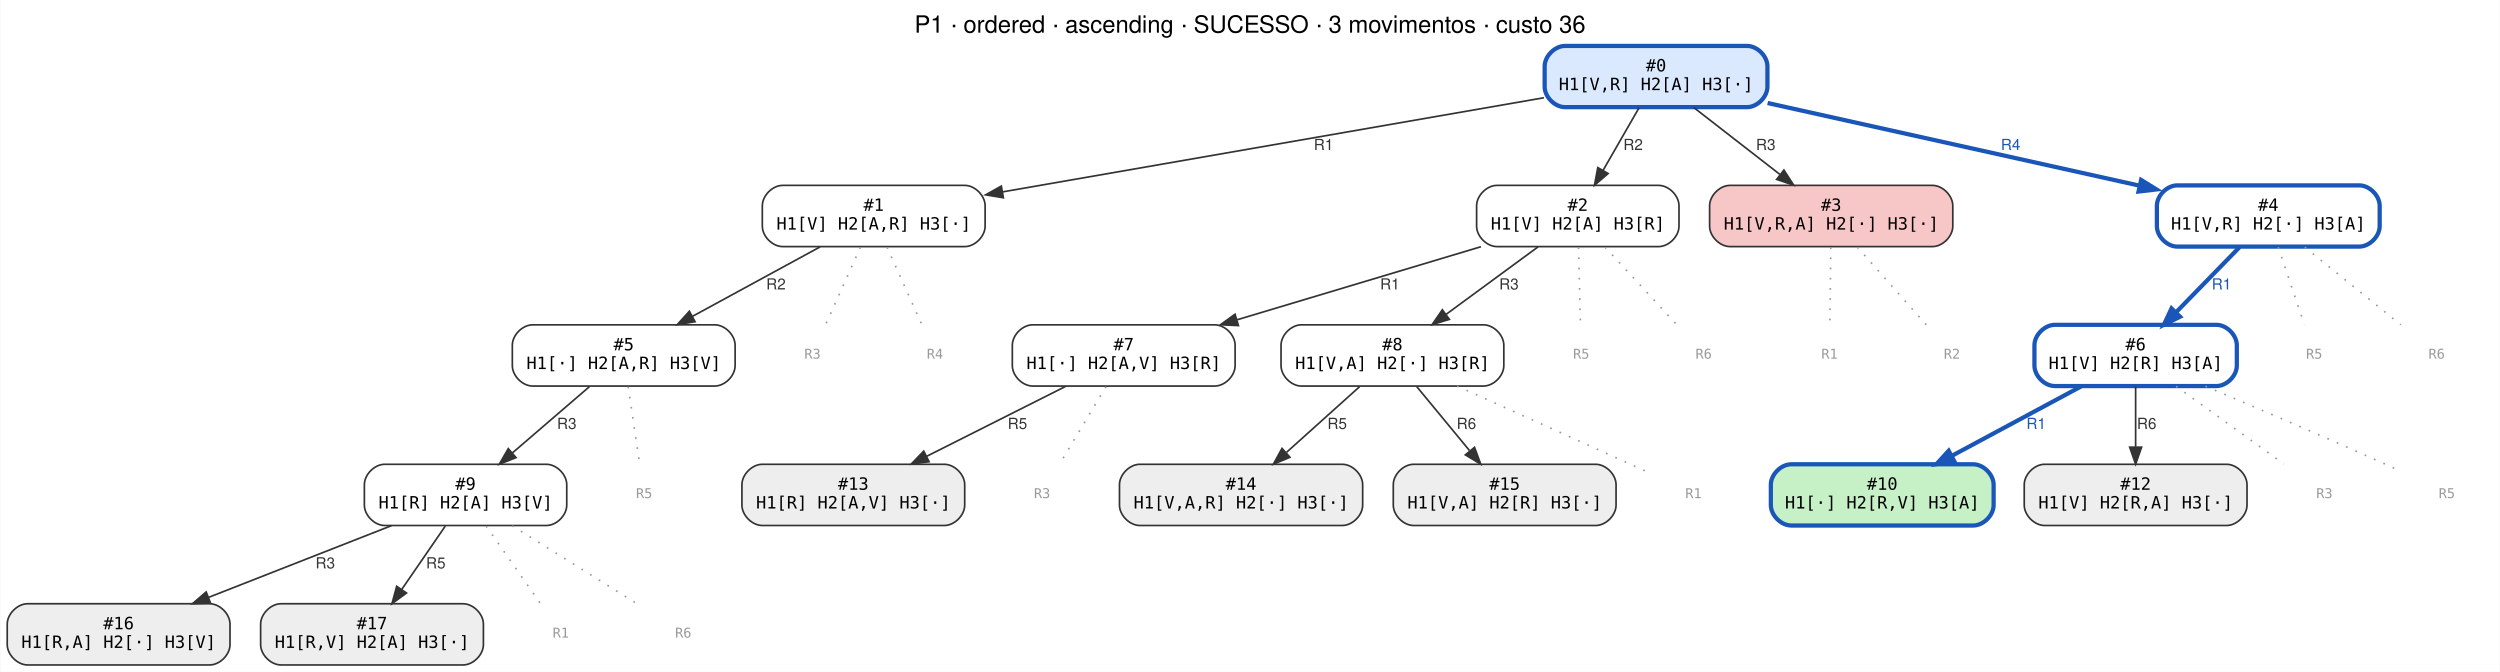
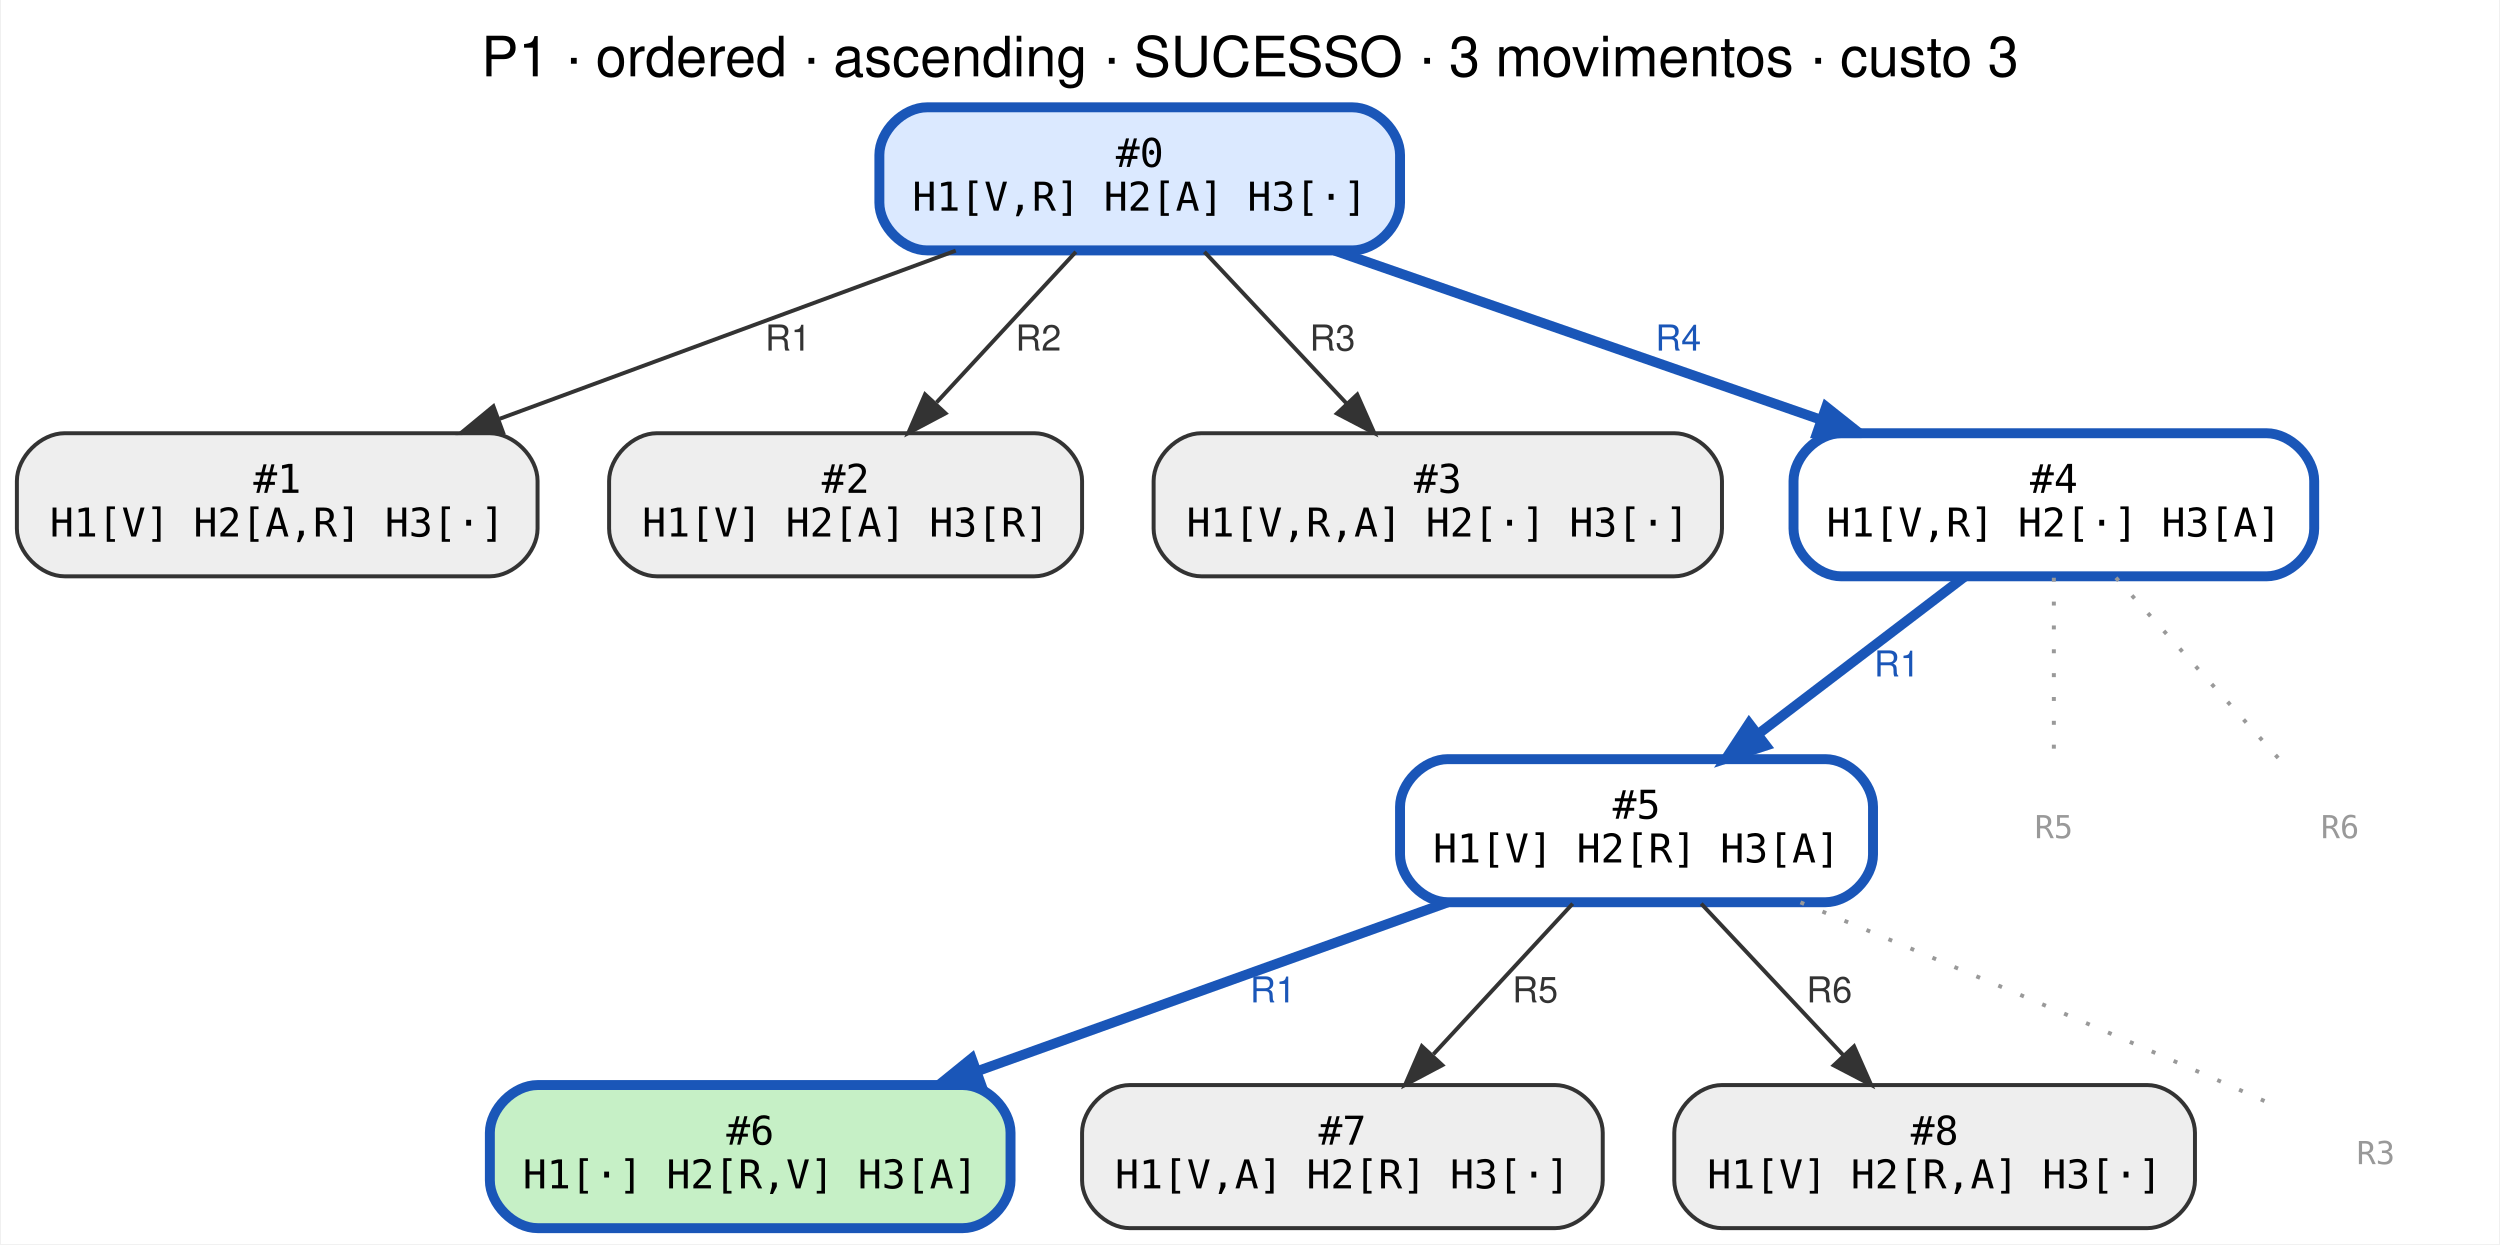
- <svg xmlns="http://www.w3.org/2000/svg" width="1470pt" height="395pt" viewBox="0.00 0.00 1469.50 395.00">
-   <g id="graph0" class="graph" transform="scale(1 1) rotate(0) translate(4 391)">
-     <polygon fill="white" stroke="transparent" points="-4,4 -4,-391 1465.5,-391 1465.5,4 -4,4" />
-     <text text-anchor="middle" x="730.75" y="-371.8" font-family="Helvetica,sans-Serif" font-size="14.00">P1 · ordered · ascending · SUCESSO · 3 movimentos · custo 36</text>
+ <svg xmlns="http://www.w3.org/2000/svg" width="629pt" height="313pt" viewBox="0.00 0.00 628.50 313.00">
+   <g id="graph0" class="graph" transform="scale(1 1) rotate(0) translate(4 309)">
+     <polygon fill="white" stroke="transparent" points="-4,4 -4,-309 624.5,-309 624.5,4 -4,4" />
+     <text text-anchor="middle" x="310.25" y="-289.8" font-family="Helvetica,sans-Serif" font-size="14.00">P1 · ordered · ascending · SUCESSO · 3 movimentos · custo 3</text>
    <g id="node1" class="node">
-       <path fill="#dbe9ff" stroke="#1a56b8" stroke-width="2.5" d="M1023,-364C1023,-364 916,-364 916,-364 910,-364 904,-358 904,-352 904,-352 904,-340 904,-340 904,-334 910,-328 916,-328 916,-328 1023,-328 1023,-328 1029,-328 1035,-334 1035,-340 1035,-340 1035,-352 1035,-352 1035,-358 1029,-364 1023,-364" />
-       <text text-anchor="middle" x="969.5" y="-349" font-family="monospace" font-size="10.00">#0</text>
-       <text text-anchor="middle" x="969.5" y="-338" font-family="monospace" font-size="10.00">H1[V,R] H2[A] H3[·]</text>
+       <path fill="#dbe9ff" stroke="#1a56b8" stroke-width="2.5" d="M336,-282C336,-282 229,-282 229,-282 223,-282 217,-276 217,-270 217,-270 217,-258 217,-258 217,-252 223,-246 229,-246 229,-246 336,-246 336,-246 342,-246 348,-252 348,-258 348,-258 348,-270 348,-270 348,-276 342,-282 336,-282" />
+       <text text-anchor="middle" x="282.5" y="-267" font-family="monospace" font-size="10.00">#0</text>
+       <text text-anchor="middle" x="282.5" y="-256" font-family="monospace" font-size="10.00">H1[V,R] H2[A] H3[·]</text>
    </g>
    <g id="node2" class="node">
-       <path fill="#ffffff" stroke="#333333" d="M563,-282C563,-282 456,-282 456,-282 450,-282 444,-276 444,-270 444,-270 444,-258 444,-258 444,-252 450,-246 456,-246 456,-246 563,-246 563,-246 569,-246 575,-252 575,-258 575,-258 575,-270 575,-270 575,-276 569,-282 563,-282" />
-       <text text-anchor="middle" x="509.5" y="-267" font-family="monospace" font-size="10.00">#1</text>
-       <text text-anchor="middle" x="509.5" y="-256" font-family="monospace" font-size="10.00">H1[V] H2[A,R] H3[·]</text>
+       <path fill="#eeeeee" stroke="#333333" d="M119,-200C119,-200 12,-200 12,-200 6,-200 0,-194 0,-188 0,-188 0,-176 0,-176 0,-170 6,-164 12,-164 12,-164 119,-164 119,-164 125,-164 131,-170 131,-176 131,-176 131,-188 131,-188 131,-194 125,-200 119,-200" />
+       <text text-anchor="middle" x="65.5" y="-185" font-family="monospace" font-size="10.00">#1</text>
+       <text text-anchor="middle" x="65.5" y="-174" font-family="monospace" font-size="10.00">H1[V] H2[A,R] H3[·]</text>
    </g>
    <g id="edge1" class="edge">
-       <path fill="none" stroke="#333333" d="M903.59,-333.54C819.39,-318.89 673.97,-293.6 585.28,-278.18" />
-       <polygon fill="#333333" stroke="#333333" points="585.74,-274.71 575.28,-276.44 584.54,-281.6 585.74,-274.71" />
-       <text text-anchor="middle" x="774" y="-302.8" font-family="Helvetica,sans-Serif" font-size="9.00" fill="#333333">R1</text>
+       <path fill="none" stroke="#333333" d="M236.21,-245.94C202.65,-233.56 157.09,-216.77 121.48,-203.64" />
+       <polygon fill="#333333" stroke="#333333" points="122.31,-200.21 111.71,-200.04 119.89,-206.78 122.31,-200.21" />
+       <text text-anchor="middle" x="194" y="-220.8" font-family="Helvetica,sans-Serif" font-size="9.00" fill="#333333">R1</text>
    </g>
    <g id="node3" class="node">
-       <path fill="#ffffff" stroke="#333333" d="M971,-282C971,-282 876,-282 876,-282 870,-282 864,-276 864,-270 864,-270 864,-258 864,-258 864,-252 870,-246 876,-246 876,-246 971,-246 971,-246 977,-246 983,-252 983,-258 983,-258 983,-270 983,-270 983,-276 977,-282 971,-282" />
-       <text text-anchor="middle" x="923.5" y="-267" font-family="monospace" font-size="10.00">#2</text>
-       <text text-anchor="middle" x="923.5" y="-256" font-family="monospace" font-size="10.00">H1[V] H2[A] H3[R]</text>
+       <path fill="#eeeeee" stroke="#333333" d="M256,-200C256,-200 161,-200 161,-200 155,-200 149,-194 149,-188 149,-188 149,-176 149,-176 149,-170 155,-164 161,-164 161,-164 256,-164 256,-164 262,-164 268,-170 268,-176 268,-176 268,-188 268,-188 268,-194 262,-200 256,-200" />
+       <text text-anchor="middle" x="208.5" y="-185" font-family="monospace" font-size="10.00">#2</text>
+       <text text-anchor="middle" x="208.5" y="-174" font-family="monospace" font-size="10.00">H1[V] H2[A] H3[R]</text>
    </g>
    <g id="edge2" class="edge">
-       <path fill="none" stroke="#333333" d="M959.52,-327.64C953.33,-316.87 945.26,-302.85 938.33,-290.79" />
-       <polygon fill="#333333" stroke="#333333" points="941.32,-288.97 933.3,-282.05 935.25,-292.46 941.32,-288.97" />
-       <text text-anchor="middle" x="956" y="-302.8" font-family="Helvetica,sans-Serif" font-size="9.00" fill="#333333">R2</text>
+       <path fill="none" stroke="#333333" d="M266.44,-245.64C256.19,-234.56 242.74,-220.02 231.38,-207.74" />
+       <polygon fill="#333333" stroke="#333333" points="233.63,-205.01 224.27,-200.05 228.49,-209.77 233.63,-205.01" />
+       <text text-anchor="middle" x="257" y="-220.8" font-family="Helvetica,sans-Serif" font-size="9.00" fill="#333333">R2</text>
    </g>
    <g id="node4" class="node">
-       <path fill="#f7c6c6" stroke="#333333" d="M1132,-282C1132,-282 1013,-282 1013,-282 1007,-282 1001,-276 1001,-270 1001,-270 1001,-258 1001,-258 1001,-252 1007,-246 1013,-246 1013,-246 1132,-246 1132,-246 1138,-246 1144,-252 1144,-258 1144,-258 1144,-270 1144,-270 1144,-276 1138,-282 1132,-282" />
-       <text text-anchor="middle" x="1072.5" y="-267" font-family="monospace" font-size="10.00">#3</text>
-       <text text-anchor="middle" x="1072.5" y="-256" font-family="monospace" font-size="10.00">H1[V,R,A] H2[·] H3[·]</text>
+       <path fill="#eeeeee" stroke="#333333" d="M417,-200C417,-200 298,-200 298,-200 292,-200 286,-194 286,-188 286,-188 286,-176 286,-176 286,-170 292,-164 298,-164 298,-164 417,-164 417,-164 423,-164 429,-170 429,-176 429,-176 429,-188 429,-188 429,-194 423,-200 417,-200" />
+       <text text-anchor="middle" x="357.5" y="-185" font-family="monospace" font-size="10.00">#3</text>
+       <text text-anchor="middle" x="357.5" y="-174" font-family="monospace" font-size="10.00">H1[V,R,A] H2[·] H3[·]</text>
    </g>
    <g id="edge3" class="edge">
-       <path fill="none" stroke="#333333" d="M991.6,-327.84C1006.4,-316.34 1026.07,-301.07 1042.31,-288.45" />
-       <polygon fill="#333333" stroke="#333333" points="1044.69,-291.03 1050.44,-282.13 1040.4,-285.5 1044.69,-291.03" />
-       <text text-anchor="middle" x="1034" y="-302.8" font-family="Helvetica,sans-Serif" font-size="9.00" fill="#333333">R3</text>
+       <path fill="none" stroke="#333333" d="M298.77,-245.64C309.26,-234.45 323.06,-219.74 334.64,-207.39" />
+       <polygon fill="#333333" stroke="#333333" points="337.23,-209.74 341.52,-200.05 332.12,-204.95 337.23,-209.74" />
+       <text text-anchor="middle" x="331" y="-220.8" font-family="Helvetica,sans-Serif" font-size="9.00" fill="#333333">R3</text>
    </g>
    <g id="node5" class="node">
-       <path fill="#ffffff" stroke="#1a56b8" stroke-width="2.5" d="M1383,-282C1383,-282 1276,-282 1276,-282 1270,-282 1264,-276 1264,-270 1264,-270 1264,-258 1264,-258 1264,-252 1270,-246 1276,-246 1276,-246 1383,-246 1383,-246 1389,-246 1395,-252 1395,-258 1395,-258 1395,-270 1395,-270 1395,-276 1389,-282 1383,-282" />
-       <text text-anchor="middle" x="1329.5" y="-267" font-family="monospace" font-size="10.00">#4</text>
-       <text text-anchor="middle" x="1329.5" y="-256" font-family="monospace" font-size="10.00">H1[V,R] H2[·] H3[A]</text>
+       <path fill="#ffffff" stroke="#1a56b8" stroke-width="2.5" d="M566,-200C566,-200 459,-200 459,-200 453,-200 447,-194 447,-188 447,-188 447,-176 447,-176 447,-170 453,-164 459,-164 459,-164 566,-164 566,-164 572,-164 578,-170 578,-176 578,-176 578,-188 578,-188 578,-194 572,-200 566,-200" />
+       <text text-anchor="middle" x="512.5" y="-185" font-family="monospace" font-size="10.00">#4</text>
+       <text text-anchor="middle" x="512.5" y="-174" font-family="monospace" font-size="10.00">H1[V,R] H2[·] H3[A]</text>
    </g>
    <g id="edge4" class="edge">
-       <path fill="none" stroke="#1a56b8" stroke-width="2.5" d="M1035.11,-330.42C1096.71,-316.73 1188.84,-296.26 1253.58,-281.87" />
-       <polygon fill="#1a56b8" stroke="#1a56b8" stroke-width="2.5" points="1254.73,-285.2 1263.73,-279.62 1253.21,-278.37 1254.73,-285.2" />
-       <text text-anchor="middle" x="1178" y="-302.8" font-family="Helvetica,sans-Serif" font-size="9.00" fill="#1a56b8">R4</text>
+       <path fill="none" stroke="#1a56b8" stroke-width="2.5" d="M331.56,-245.94C367.29,-233.51 415.84,-216.62 453.65,-203.47" />
+       <polygon fill="#1a56b8" stroke="#1a56b8" stroke-width="2.5" points="455.22,-206.63 463.52,-200.04 452.92,-200.02 455.22,-206.63" />
+       <text text-anchor="middle" x="418" y="-220.8" font-family="Helvetica,sans-Serif" font-size="9.00" fill="#1a56b8">R4</text>
    </g>
    <g id="node6" class="node">
-       <path fill="#ffffff" stroke="#333333" d="M416,-200C416,-200 309,-200 309,-200 303,-200 297,-194 297,-188 297,-188 297,-176 297,-176 297,-170 303,-164 309,-164 309,-164 416,-164 416,-164 422,-164 428,-170 428,-176 428,-176 428,-188 428,-188 428,-194 422,-200 416,-200" />
-       <text text-anchor="middle" x="362.5" y="-185" font-family="monospace" font-size="10.00">#5</text>
-       <text text-anchor="middle" x="362.5" y="-174" font-family="monospace" font-size="10.00">H1[·] H2[A,R] H3[V]</text>
+       <path fill="#ffffff" stroke="#1a56b8" stroke-width="2.5" d="M455,-118C455,-118 360,-118 360,-118 354,-118 348,-112 348,-106 348,-106 348,-94 348,-94 348,-88 354,-82 360,-82 360,-82 455,-82 455,-82 461,-82 467,-88 467,-94 467,-94 467,-106 467,-106 467,-112 461,-118 455,-118" />
+       <text text-anchor="middle" x="407.5" y="-103" font-family="monospace" font-size="10.00">#5</text>
+       <text text-anchor="middle" x="407.5" y="-92" font-family="monospace" font-size="10.00">H1[V] H2[R] H3[A]</text>
    </g>
    <g id="edge5" class="edge">
-       <path fill="none" stroke="#333333" d="M477.96,-245.84C456.07,-233.92 426.7,-217.94 403.06,-205.07" />
-       <polygon fill="#333333" stroke="#333333" points="404.44,-201.84 393.98,-200.13 401.09,-207.99 404.44,-201.84" />
-       <text text-anchor="middle" x="452" y="-220.8" font-family="Helvetica,sans-Serif" font-size="9.00" fill="#333333">R2</text>
+       <path fill="none" stroke="#1a56b8" stroke-width="2.5" d="M489.97,-163.84C474.89,-152.34 454.84,-137.07 438.28,-124.45" />
+       <polygon fill="#1a56b8" stroke="#1a56b8" stroke-width="2.5" points="440.06,-121.41 429.99,-118.13 435.82,-126.98 440.06,-121.41" />
+       <text text-anchor="middle" x="473" y="-138.8" font-family="Helvetica,sans-Serif" font-size="9.00" fill="#1a56b8">R1</text>
    </g>
-     <g id="node18" class="node">
-       <text text-anchor="middle" x="473.5" y="-180.1" font-family="monospace" font-size="8.00" fill="#999999">R3</text>
+     <g id="node10" class="node">
+       <text text-anchor="middle" x="512.5" y="-98.1" font-family="monospace" font-size="8.00" fill="#999999">R5</text>
    </g>
-     <g id="edge17" class="edge">
-       <path fill="none" stroke="#999999" stroke-dasharray="1,5" d="M501.69,-245.64C495.61,-232.13 487.22,-213.48 481.17,-200.05" />
+     <g id="edge9" class="edge">
+       <path fill="none" stroke="#999999" stroke-dasharray="1,5" d="M512.5,-163.64C512.5,-150.13 512.5,-131.48 512.5,-118.05" />
    </g>
-     <g id="node19" class="node">
-       <text text-anchor="middle" x="545.5" y="-180.1" font-family="monospace" font-size="8.00" fill="#999999">R4</text>
+     <g id="node11" class="node">
+       <text text-anchor="middle" x="584.5" y="-98.1" font-family="monospace" font-size="8.00" fill="#999999">R6</text>
    </g>
-     <g id="edge18" class="edge">
-       <path fill="none" stroke="#999999" stroke-dasharray="1,5" d="M517.31,-245.64C523.39,-232.13 531.78,-213.48 537.83,-200.05" />
+     <g id="edge10" class="edge">
+       <path fill="none" stroke="#999999" stroke-dasharray="1,5" d="M528.12,-163.64C540.28,-150.13 557.07,-131.48 569.15,-118.05" />
+     </g>
+     <g id="node7" class="node">
+       <path fill="#c6f0c6" stroke="#1a56b8" stroke-width="2.5" d="M238,-36C238,-36 131,-36 131,-36 125,-36 119,-30 119,-24 119,-24 119,-12 119,-12 119,-6 125,0 131,0 131,0 238,0 238,0 244,0 250,-6 250,-12 250,-12 250,-24 250,-24 250,-30 244,-36 238,-36" />
+       <text text-anchor="middle" x="184.5" y="-21" font-family="monospace" font-size="10.00">#6</text>
+       <text text-anchor="middle" x="184.5" y="-10" font-family="monospace" font-size="10.00">H1[·] H2[R,V] H3[A]</text>
+     </g>
+     <g id="edge6" class="edge">
+       <path fill="none" stroke="#1a56b8" stroke-width="2.5" d="M359.93,-81.94C325.29,-69.51 278.22,-52.62 241.56,-39.47" />
+       <polygon fill="#1a56b8" stroke="#1a56b8" stroke-width="2.5" points="242.59,-36.12 231.99,-36.04 240.22,-42.71 242.59,-36.12" />
+       <text text-anchor="middle" x="316" y="-56.8" font-family="Helvetica,sans-Serif" font-size="9.00" fill="#1a56b8">R1</text>
    </g>
    <g id="node8" class="node">
-       <path fill="#ffffff" stroke="#333333" d="M710,-200C710,-200 603,-200 603,-200 597,-200 591,-194 591,-188 591,-188 591,-176 591,-176 591,-170 597,-164 603,-164 603,-164 710,-164 710,-164 716,-164 722,-170 722,-176 722,-176 722,-188 722,-188 722,-194 716,-200 710,-200" />
-       <text text-anchor="middle" x="656.5" y="-185" font-family="monospace" font-size="10.00">#7</text>
-       <text text-anchor="middle" x="656.5" y="-174" font-family="monospace" font-size="10.00">H1[·] H2[A,V] H3[R]</text>
+       <path fill="#eeeeee" stroke="#333333" d="M387,-36C387,-36 280,-36 280,-36 274,-36 268,-30 268,-24 268,-24 268,-12 268,-12 268,-6 274,0 280,0 280,0 387,0 387,0 393,0 399,-6 399,-12 399,-12 399,-24 399,-24 399,-30 393,-36 387,-36" />
+       <text text-anchor="middle" x="333.5" y="-21" font-family="monospace" font-size="10.00">#7</text>
+       <text text-anchor="middle" x="333.5" y="-10" font-family="monospace" font-size="10.00">H1[V,A] H2[R] H3[·]</text>
    </g>
    <g id="edge7" class="edge">
-       <path fill="none" stroke="#333333" d="M866.55,-245.94C824.55,-233.35 767.27,-216.19 723.14,-202.97" />
-       <polygon fill="#333333" stroke="#333333" points="723.95,-199.56 713.36,-200.04 721.94,-206.26 723.95,-199.56" />
-       <text text-anchor="middle" x="813" y="-220.8" font-family="Helvetica,sans-Serif" font-size="9.00" fill="#333333">R1</text>
+       <path fill="none" stroke="#333333" d="M391.44,-81.64C381.19,-70.56 367.74,-56.02 356.38,-43.74" />
+       <polygon fill="#333333" stroke="#333333" points="358.63,-41.01 349.27,-36.05 353.49,-45.77 358.63,-41.01" />
+       <text text-anchor="middle" x="382" y="-56.8" font-family="Helvetica,sans-Serif" font-size="9.00" fill="#333333">R5</text>
    </g>
    <g id="node9" class="node">
-       <path fill="#ffffff" stroke="#333333" d="M868,-200C868,-200 761,-200 761,-200 755,-200 749,-194 749,-188 749,-188 749,-176 749,-176 749,-170 755,-164 761,-164 761,-164 868,-164 868,-164 874,-164 880,-170 880,-176 880,-176 880,-188 880,-188 880,-194 874,-200 868,-200" />
-       <text text-anchor="middle" x="814.5" y="-185" font-family="monospace" font-size="10.00">#8</text>
-       <text text-anchor="middle" x="814.5" y="-174" font-family="monospace" font-size="10.00">H1[V,A] H2[·] H3[R]</text>
+       <path fill="#eeeeee" stroke="#333333" d="M536,-36C536,-36 429,-36 429,-36 423,-36 417,-30 417,-24 417,-24 417,-12 417,-12 417,-6 423,0 429,0 429,0 536,0 536,0 542,0 548,-6 548,-12 548,-12 548,-24 548,-24 548,-30 542,-36 536,-36" />
+       <text text-anchor="middle" x="482.5" y="-21" font-family="monospace" font-size="10.00">#8</text>
+       <text text-anchor="middle" x="482.5" y="-10" font-family="monospace" font-size="10.00">H1[V] H2[R,A] H3[·]</text>
    </g>
    <g id="edge8" class="edge">
-       <path fill="none" stroke="#333333" d="M900.12,-245.84C884.31,-234.24 863.26,-218.78 845.98,-206.11" />
-       <polygon fill="#333333" stroke="#333333" points="847.98,-203.23 837.84,-200.13 843.84,-208.87 847.98,-203.23" />
-       <text text-anchor="middle" x="883" y="-220.8" font-family="Helvetica,sans-Serif" font-size="9.00" fill="#333333">R3</text>
-     </g>
-     <g id="node24" class="node">
-       <text text-anchor="middle" x="925.5" y="-180.1" font-family="monospace" font-size="8.00" fill="#999999">R5</text>
-     </g>
-     <g id="edge23" class="edge">
-       <path fill="none" stroke="#999999" stroke-dasharray="1,5" d="M923.93,-245.64C924.27,-232.13 924.74,-213.48 925.07,-200.05" />
-     </g>
-     <g id="node25" class="node">
-       <text text-anchor="middle" x="997.5" y="-180.1" font-family="monospace" font-size="8.00" fill="#999999">R6</text>
-     </g>
-     <g id="edge24" class="edge">
-       <path fill="none" stroke="#999999" stroke-dasharray="1,5" d="M939.56,-245.64C952.05,-232.13 969.3,-213.48 981.73,-200.05" />
-     </g>
-     <g id="node20" class="node">
-       <text text-anchor="middle" x="1071.5" y="-180.1" font-family="monospace" font-size="8.00" fill="#999999">R1</text>
-     </g>
-     <g id="edge19" class="edge">
-       <path fill="none" stroke="#999999" stroke-dasharray="1,5" d="M1072.28,-245.64C1072.11,-232.13 1071.88,-213.48 1071.71,-200.05" />
-     </g>
-     <g id="node21" class="node">
-       <text text-anchor="middle" x="1143.5" y="-180.1" font-family="monospace" font-size="8.00" fill="#999999">R2</text>
-     </g>
-     <g id="edge20" class="edge">
-       <path fill="none" stroke="#999999" stroke-dasharray="1,5" d="M1087.91,-245.64C1099.9,-232.13 1116.45,-213.48 1128.37,-200.05" />
-     </g>
-     <g id="node7" class="node">
-       <path fill="#ffffff" stroke="#1a56b8" stroke-width="2.5" d="M1299,-200C1299,-200 1204,-200 1204,-200 1198,-200 1192,-194 1192,-188 1192,-188 1192,-176 1192,-176 1192,-170 1198,-164 1204,-164 1204,-164 1299,-164 1299,-164 1305,-164 1311,-170 1311,-176 1311,-176 1311,-188 1311,-188 1311,-194 1305,-200 1299,-200" />
-       <text text-anchor="middle" x="1251.5" y="-185" font-family="monospace" font-size="10.00">#6</text>
-       <text text-anchor="middle" x="1251.5" y="-174" font-family="monospace" font-size="10.00">H1[V] H2[R] H3[A]</text>
-     </g>
-     <g id="edge6" class="edge">
-       <path fill="none" stroke="#1a56b8" stroke-width="2.5" d="M1312.58,-245.64C1301.67,-234.45 1287.32,-219.74 1275.28,-207.39" />
-       <polygon fill="#1a56b8" stroke="#1a56b8" stroke-width="2.5" points="1277.61,-204.77 1268.12,-200.05 1272.6,-209.65 1277.61,-204.77" />
-       <text text-anchor="middle" x="1302" y="-220.8" font-family="Helvetica,sans-Serif" font-size="9.00" fill="#1a56b8">R1</text>
-     </g>
-     <g id="node22" class="node">
-       <text text-anchor="middle" x="1356.5" y="-180.1" font-family="monospace" font-size="8.00" fill="#999999">R5</text>
-     </g>
-     <g id="edge21" class="edge">
-       <path fill="none" stroke="#999999" stroke-dasharray="1,5" d="M1335.36,-245.64C1339.92,-232.13 1346.21,-213.48 1350.75,-200.05" />
-     </g>
-     <g id="node23" class="node">
-       <text text-anchor="middle" x="1428.5" y="-180.1" font-family="monospace" font-size="8.00" fill="#999999">R6</text>
-     </g>
-     <g id="edge22" class="edge">
-       <path fill="none" stroke="#999999" stroke-dasharray="1,5" d="M1350.98,-245.64C1367.7,-232.13 1390.78,-213.48 1407.4,-200.05" />
-     </g>
-     <g id="node10" class="node">
-       <path fill="#ffffff" stroke="#333333" d="M317,-118C317,-118 222,-118 222,-118 216,-118 210,-112 210,-106 210,-106 210,-94 210,-94 210,-88 216,-82 222,-82 222,-82 317,-82 317,-82 323,-82 329,-88 329,-94 329,-94 329,-106 329,-106 329,-112 323,-118 317,-118" />
-       <text text-anchor="middle" x="269.5" y="-103" font-family="monospace" font-size="10.00">#9</text>
-       <text text-anchor="middle" x="269.5" y="-92" font-family="monospace" font-size="10.00">H1[R] H2[A] H3[V]</text>
-     </g>
-     <g id="edge9" class="edge">
-       <path fill="none" stroke="#333333" d="M342.32,-163.64C329.07,-152.24 311.56,-137.18 297.04,-124.69" />
-       <polygon fill="#333333" stroke="#333333" points="299.18,-121.92 289.32,-118.05 294.62,-127.22 299.18,-121.92" />
-       <text text-anchor="middle" x="329" y="-138.8" font-family="Helvetica,sans-Serif" font-size="9.00" fill="#333333">R3</text>
-     </g>
-     <g id="node26" class="node">
-       <text text-anchor="middle" x="374.5" y="-98.1" font-family="monospace" font-size="8.00" fill="#999999">R5</text>
-     </g>
-     <g id="edge25" class="edge">
-       <path fill="none" stroke="#999999" stroke-dasharray="1,5" d="M365.1,-163.64C367.13,-150.13 369.93,-131.48 371.94,-118.05" />
-     </g>
-     <g id="node11" class="node">
-       <path fill="#c6f0c6" stroke="#1a56b8" stroke-width="2.5" d="M1156,-118C1156,-118 1049,-118 1049,-118 1043,-118 1037,-112 1037,-106 1037,-106 1037,-94 1037,-94 1037,-88 1043,-82 1049,-82 1049,-82 1156,-82 1156,-82 1162,-82 1168,-88 1168,-94 1168,-94 1168,-106 1168,-106 1168,-112 1162,-118 1156,-118" />
-       <text text-anchor="middle" x="1102.5" y="-103" font-family="monospace" font-size="10.00">#10</text>
-       <text text-anchor="middle" x="1102.5" y="-92" font-family="monospace" font-size="10.00">H1[·] H2[R,V] H3[A]</text>
-     </g>
-     <g id="edge10" class="edge">
-       <path fill="none" stroke="#1a56b8" stroke-width="2.5" d="M1219.54,-163.84C1197.24,-151.87 1167.31,-135.8 1143.3,-122.9" />
-       <polygon fill="#1a56b8" stroke="#1a56b8" stroke-width="2.5" points="1144.88,-119.78 1134.41,-118.13 1141.57,-125.95 1144.88,-119.78" />
-       <text text-anchor="middle" x="1193" y="-138.8" font-family="Helvetica,sans-Serif" font-size="9.00" fill="#1a56b8">R1</text>
+       <path fill="none" stroke="#333333" d="M423.77,-81.64C434.26,-70.45 448.06,-55.74 459.64,-43.39" />
+       <polygon fill="#333333" stroke="#333333" points="462.23,-45.74 466.52,-36.05 457.12,-40.95 462.23,-45.74" />
+       <text text-anchor="middle" x="456" y="-56.8" font-family="Helvetica,sans-Serif" font-size="9.00" fill="#333333">R6</text>
    </g>
    <g id="node12" class="node">
-       <path fill="#eeeeee" stroke="#333333" d="M1305,-118C1305,-118 1198,-118 1198,-118 1192,-118 1186,-112 1186,-106 1186,-106 1186,-94 1186,-94 1186,-88 1192,-82 1198,-82 1198,-82 1305,-82 1305,-82 1311,-82 1317,-88 1317,-94 1317,-94 1317,-106 1317,-106 1317,-112 1311,-118 1305,-118" />
-       <text text-anchor="middle" x="1251.5" y="-103" font-family="monospace" font-size="10.00">#12</text>
-       <text text-anchor="middle" x="1251.5" y="-92" font-family="monospace" font-size="10.00">H1[V] H2[R,A] H3[·]</text>
+       <text text-anchor="middle" x="593.5" y="-16.1" font-family="monospace" font-size="8.00" fill="#999999">R3</text>
    </g>
    <g id="edge11" class="edge">
-       <path fill="none" stroke="#333333" d="M1251.5,-163.64C1251.5,-153.3 1251.5,-139.94 1251.5,-128.22" />
-       <polygon fill="#333333" stroke="#333333" points="1255,-128.05 1251.5,-118.05 1248,-128.05 1255,-128.05" />
-       <text text-anchor="middle" x="1258" y="-138.8" font-family="Helvetica,sans-Serif" font-size="9.00" fill="#333333">R6</text>
-     </g>
-     <g id="node27" class="node">
-       <text text-anchor="middle" x="1362.5" y="-98.1" font-family="monospace" font-size="8.00" fill="#999999">R3</text>
-     </g>
-     <g id="edge26" class="edge">
-       <path fill="none" stroke="#999999" stroke-dasharray="1,5" d="M1275.31,-163.84C1294.04,-150.34 1320.01,-131.62 1338.73,-118.13" />
-     </g>
-     <g id="node30" class="node">
-       <text text-anchor="middle" x="1434.5" y="-98.1" font-family="monospace" font-size="8.00" fill="#999999">R5</text>
-     </g>
-     <g id="edge29" class="edge">
-       <path fill="none" stroke="#999999" stroke-dasharray="1,5" d="M1292.54,-163.88C1322.12,-151.43 1362.93,-134.02 1398.5,-118 1401.4,-116.69 1404.42,-115.31 1407.42,-113.92" />
-     </g>
-     <g id="node13" class="node">
-       <path fill="#eeeeee" stroke="#333333" d="M551,-118C551,-118 444,-118 444,-118 438,-118 432,-112 432,-106 432,-106 432,-94 432,-94 432,-88 438,-82 444,-82 444,-82 551,-82 551,-82 557,-82 563,-88 563,-94 563,-94 563,-106 563,-106 563,-112 557,-118 551,-118" />
-       <text text-anchor="middle" x="497.5" y="-103" font-family="monospace" font-size="10.00">#13</text>
-       <text text-anchor="middle" x="497.5" y="-92" font-family="monospace" font-size="10.00">H1[R] H2[A,V] H3[·]</text>
-     </g>
-     <g id="edge12" class="edge">
-       <path fill="none" stroke="#333333" d="M622.39,-163.84C598.5,-151.82 566.38,-135.66 540.7,-122.73" />
-       <polygon fill="#333333" stroke="#333333" points="542.06,-119.5 531.55,-118.13 538.91,-125.75 542.06,-119.5" />
-       <text text-anchor="middle" x="594" y="-138.8" font-family="Helvetica,sans-Serif" font-size="9.00" fill="#333333">R5</text>
-     </g>
-     <g id="node28" class="node">
-       <text text-anchor="middle" x="608.5" y="-98.1" font-family="monospace" font-size="8.00" fill="#999999">R3</text>
-     </g>
-     <g id="edge27" class="edge">
-       <path fill="none" stroke="#999999" stroke-dasharray="1,5" d="M646.08,-163.64C637.98,-150.13 626.79,-131.48 618.73,-118.05" />
-     </g>
-     <g id="node14" class="node">
-       <path fill="#eeeeee" stroke="#333333" d="M785,-118C785,-118 666,-118 666,-118 660,-118 654,-112 654,-106 654,-106 654,-94 654,-94 654,-88 660,-82 666,-82 666,-82 785,-82 785,-82 791,-82 797,-88 797,-94 797,-94 797,-106 797,-106 797,-112 791,-118 785,-118" />
-       <text text-anchor="middle" x="725.5" y="-103" font-family="monospace" font-size="10.00">#14</text>
-       <text text-anchor="middle" x="725.5" y="-92" font-family="monospace" font-size="10.00">H1[V,A,R] H2[·] H3[·]</text>
-     </g>
-     <g id="edge13" class="edge">
-       <path fill="none" stroke="#333333" d="M795.19,-163.64C782.62,-152.35 766.06,-137.46 752.24,-125.04" />
-       <polygon fill="#333333" stroke="#333333" points="754.25,-122.13 744.47,-118.05 749.57,-127.34 754.25,-122.13" />
-       <text text-anchor="middle" x="782" y="-138.8" font-family="Helvetica,sans-Serif" font-size="9.00" fill="#333333">R5</text>
-     </g>
-     <g id="node15" class="node">
-       <path fill="#eeeeee" stroke="#333333" d="M934,-118C934,-118 827,-118 827,-118 821,-118 815,-112 815,-106 815,-106 815,-94 815,-94 815,-88 821,-82 827,-82 827,-82 934,-82 934,-82 940,-82 946,-88 946,-94 946,-94 946,-106 946,-106 946,-112 940,-118 934,-118" />
-       <text text-anchor="middle" x="880.5" y="-103" font-family="monospace" font-size="10.00">#15</text>
-       <text text-anchor="middle" x="880.5" y="-92" font-family="monospace" font-size="10.00">H1[V,A] H2[R] H3[·]</text>
-     </g>
-     <g id="edge14" class="edge">
-       <path fill="none" stroke="#333333" d="M828.82,-163.64C837.88,-152.66 849.73,-138.29 859.8,-126.09" />
-       <polygon fill="#333333" stroke="#333333" points="862.77,-127.99 866.43,-118.05 857.37,-123.54 862.77,-127.99" />
-       <text text-anchor="middle" x="858" y="-138.8" font-family="Helvetica,sans-Serif" font-size="9.00" fill="#333333">R6</text>
-     </g>
-     <g id="node29" class="node">
-       <text text-anchor="middle" x="991.5" y="-98.1" font-family="monospace" font-size="8.00" fill="#999999">R1</text>
-     </g>
-     <g id="edge28" class="edge">
-       <path fill="none" stroke="#999999" stroke-dasharray="1,5" d="M852.57,-163.97C880.74,-151.34 920.05,-133.67 954.5,-118 957.72,-116.54 961.09,-115 964.43,-113.47" />
-     </g>
-     <g id="node16" class="node">
-       <path fill="#eeeeee" stroke="#333333" d="M119,-36C119,-36 12,-36 12,-36 6,-36 0,-30 0,-24 0,-24 0,-12 0,-12 0,-6 6,0 12,0 12,0 119,0 119,0 125,0 131,-6 131,-12 131,-12 131,-24 131,-24 131,-30 125,-36 119,-36" />
-       <text text-anchor="middle" x="65.5" y="-21" font-family="monospace" font-size="10.00">#16</text>
-       <text text-anchor="middle" x="65.5" y="-10" font-family="monospace" font-size="10.00">H1[R,A] H2[·] H3[V]</text>
-     </g>
-     <g id="edge15" class="edge">
-       <path fill="none" stroke="#333333" d="M225.99,-81.94C194.57,-69.62 151.97,-52.91 118.55,-39.81" />
-       <polygon fill="#333333" stroke="#333333" points="119.53,-36.43 108.95,-36.04 116.98,-42.95 119.53,-36.43" />
-       <text text-anchor="middle" x="187" y="-56.8" font-family="Helvetica,sans-Serif" font-size="9.00" fill="#333333">R3</text>
-     </g>
-     <g id="node17" class="node">
-       <path fill="#eeeeee" stroke="#333333" d="M268,-36C268,-36 161,-36 161,-36 155,-36 149,-30 149,-24 149,-24 149,-12 149,-12 149,-6 155,0 161,0 161,0 268,0 268,0 274,0 280,-6 280,-12 280,-12 280,-24 280,-24 280,-30 274,-36 268,-36" />
-       <text text-anchor="middle" x="214.5" y="-21" font-family="monospace" font-size="10.00">#17</text>
-       <text text-anchor="middle" x="214.5" y="-10" font-family="monospace" font-size="10.00">H1[R,V] H2[A] H3[·]</text>
-     </g>
-     <g id="edge16" class="edge">
-       <path fill="none" stroke="#333333" d="M257.57,-81.64C250.09,-70.77 240.33,-56.57 231.99,-44.44" />
-       <polygon fill="#333333" stroke="#333333" points="234.77,-42.31 226.22,-36.05 229,-46.27 234.77,-42.31" />
-       <text text-anchor="middle" x="252" y="-56.8" font-family="Helvetica,sans-Serif" font-size="9.00" fill="#333333">R5</text>
-     </g>
-     <g id="node31" class="node">
-       <text text-anchor="middle" x="325.5" y="-16.1" font-family="monospace" font-size="8.00" fill="#999999">R1</text>
-     </g>
-     <g id="edge30" class="edge">
-       <path fill="none" stroke="#999999" stroke-dasharray="1,5" d="M281.65,-81.64C291.11,-68.13 304.16,-49.48 313.56,-36.05" />
-     </g>
-     <g id="node32" class="node">
-       <text text-anchor="middle" x="397.5" y="-16.1" font-family="monospace" font-size="8.00" fill="#999999">R6</text>
-     </g>
-     <g id="edge31" class="edge">
-       <path fill="none" stroke="#999999" stroke-dasharray="1,5" d="M296.96,-81.84C318.56,-68.34 348.5,-49.62 370.09,-36.13" />
+       <path fill="none" stroke="#999999" stroke-dasharray="1,5" d="M448.75,-81.96C478.75,-69.47 520.27,-51.98 556.5,-36 559.73,-34.57 563.12,-33.06 566.47,-31.54" />
    </g>
  </g>
</svg>
